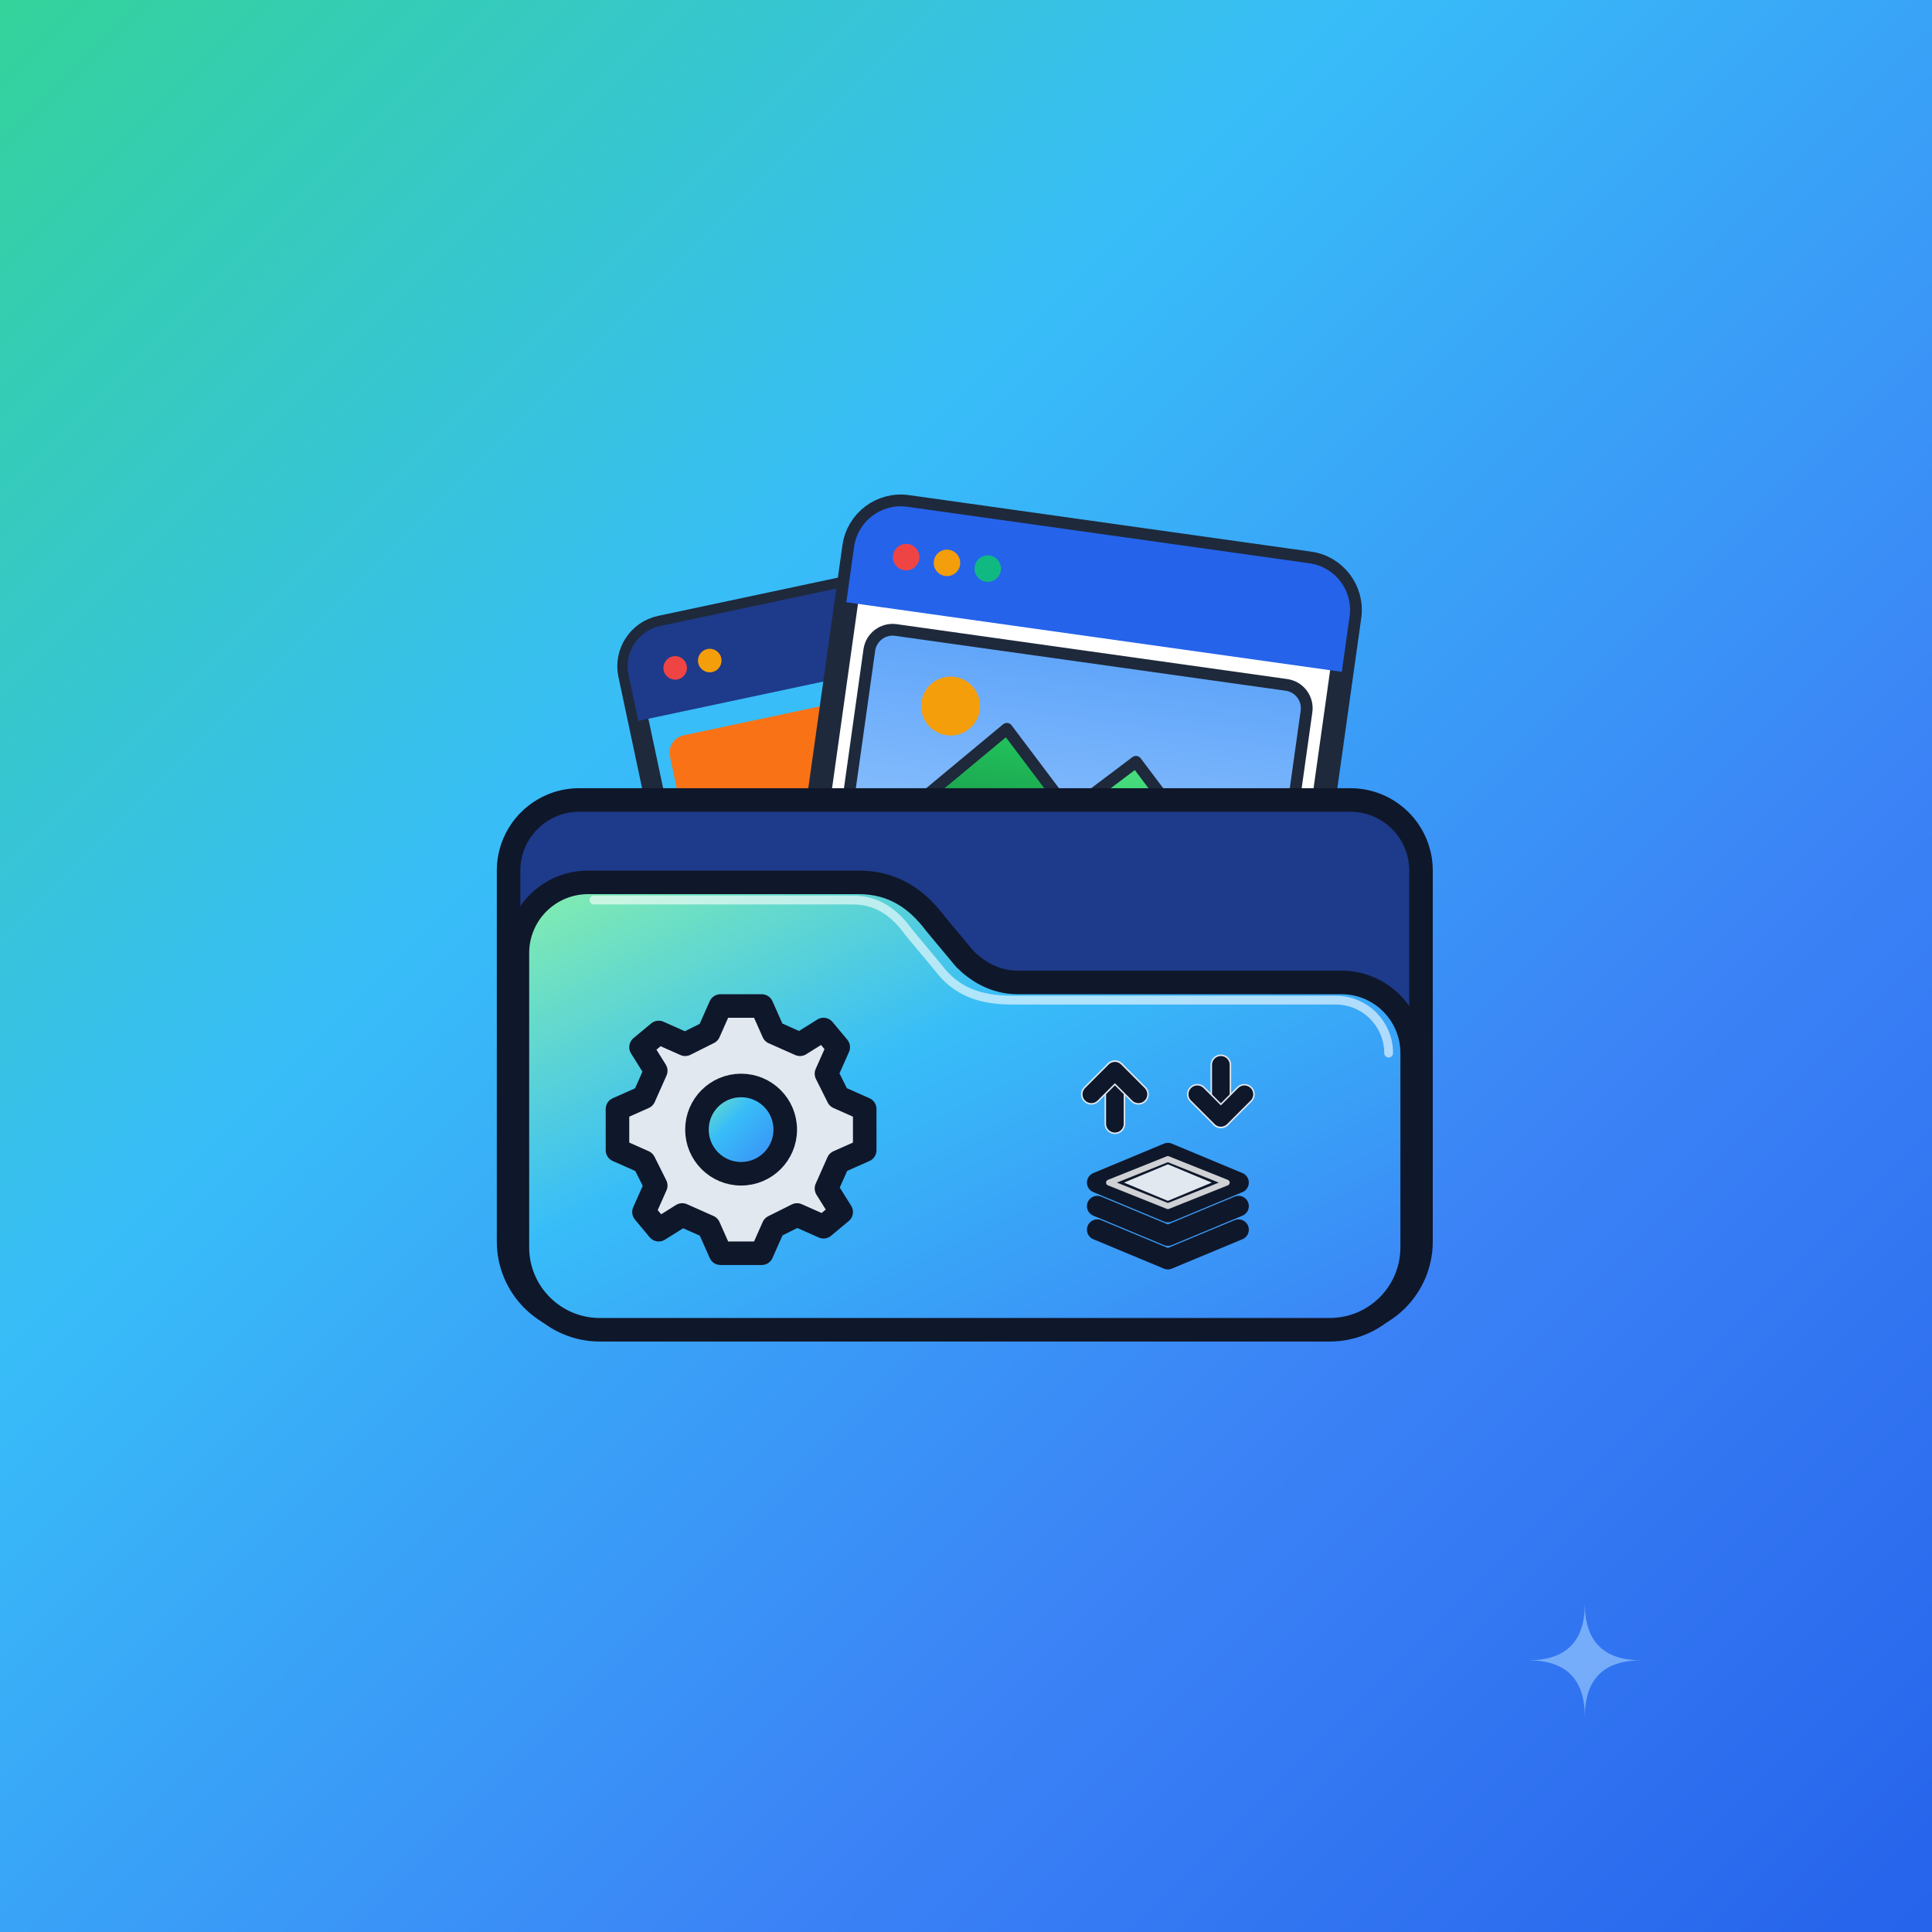
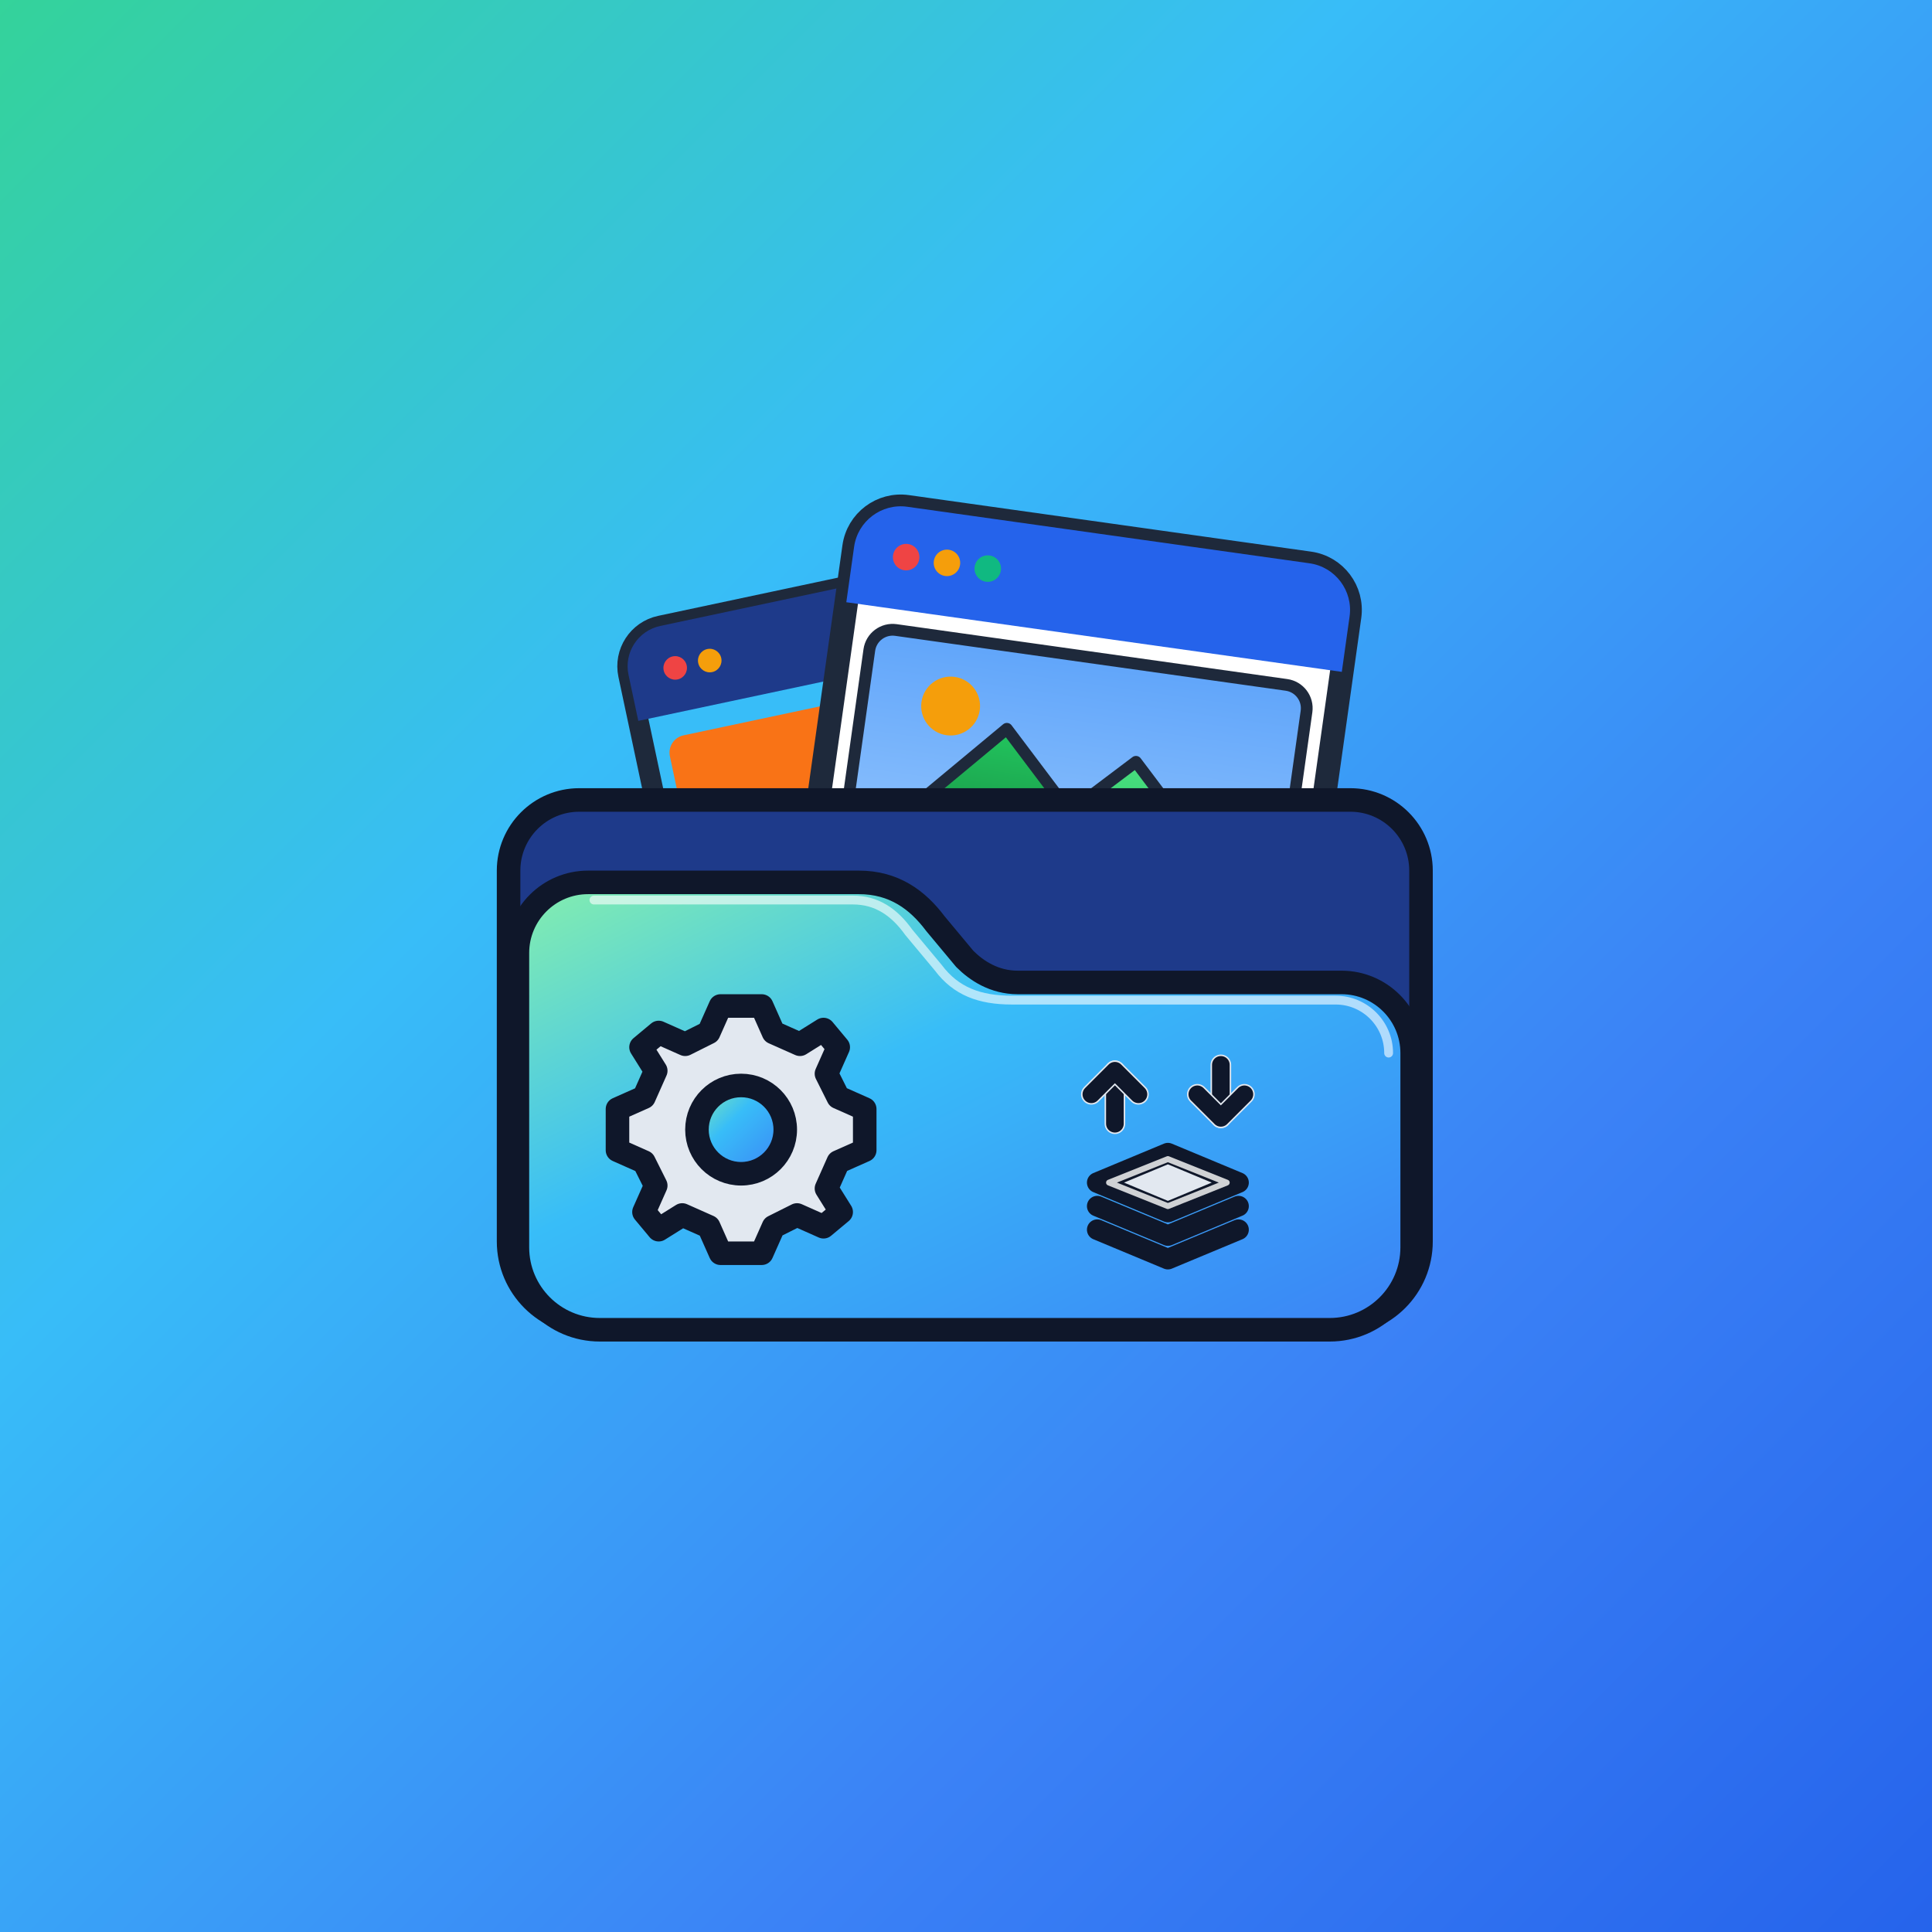
<svg xmlns="http://www.w3.org/2000/svg" viewBox="0 0 512 512" width="100%" height="100%">
  <defs>
    <linearGradient id="bgGrad" x1="0%" y1="0%" x2="100%" y2="100%">
      <stop offset="0%" stop-color="#34D399" />
      <stop offset="35%" stop-color="#38BDF8" />
      <stop offset="70%" stop-color="#3B82F6" />
      <stop offset="100%" stop-color="#2563EB" />
    </linearGradient>
    <linearGradient id="folderGrad" x1="0%" y1="0%" x2="100%" y2="100%">
      <stop offset="0%" stop-color="#86EFAC" />
      <stop offset="40%" stop-color="#38BDF8" />
      <stop offset="100%" stop-color="#3B82F6" />
    </linearGradient>
    <linearGradient id="photoSky" x1="0%" y1="0%" x2="0%" y2="100%">
      <stop offset="0%" stop-color="#60A5FA" />
      <stop offset="100%" stop-color="#93C5FD" />
    </linearGradient>
    <linearGradient id="mountGrad1" x1="0%" y1="0%" x2="0%" y2="100%">
      <stop offset="0%" stop-color="#4ADE80" />
      <stop offset="100%" stop-color="#22C55E" />
    </linearGradient>
    <linearGradient id="mountGrad2" x1="0%" y1="0%" x2="0%" y2="100%">
      <stop offset="0%" stop-color="#22C55E" />
      <stop offset="100%" stop-color="#15803D" />
    </linearGradient>
  </defs>
  <rect width="512" height="512" fill="url(#bgGrad)" />
  <g transform="translate(56, 56) scale(0.78)">
    <g transform="rotate(-12, 210, 190)">
      <rect x="150" y="130" width="140" height="110" rx="14" fill="#38BDF8" stroke="#1E293B" stroke-width="7" />
      <path d="M 150,144 A 14,14 0 0,1 164,130 L 276,130 A 14,14 0 0,1 290,144 L 290,160 L 150,160 Z" fill="#1E3A8A" />
      <circle cx="166" cy="145" r="4" fill="#EF4444" />
      <circle cx="178" cy="145" r="4" fill="#F59E0B" />
      <rect x="158" y="168" width="124" height="64" rx="6" fill="#F97316" />
    </g>
    <g transform="rotate(8, 300, 180)">
      <rect x="210" y="110" width="170" height="135" rx="16" fill="#FFFFFF" stroke="#1E293B" stroke-width="8" />
      <path d="M 210,126 A 16,16 0 0,1 226,110 L 364,110 A 16,16 0 0,1 380,126 L 380,145 L 210,145 Z" fill="#2563EB" />
      <circle cx="228" cy="127" r="4.5" fill="#EF4444" />
      <circle cx="242" cy="127" r="4.5" fill="#F59E0B" />
      <circle cx="256" cy="127" r="4.5" fill="#10B981" />
      <g stroke="#1E293B" stroke-width="4" stroke-linejoin="round">
        <rect x="220" y="152" width="150" height="83" rx="8" fill="url(#photoSky)" />
        <circle cx="250" cy="175" r="10" fill="#F59E0B" stroke="none" />
        <polygon points="265,235 315,185 365,235" fill="url(#mountGrad1)" />
        <polygon points="220,235 270,180 325,235" fill="url(#mountGrad2)" />
      </g>
    </g>
    <path d="M 125,200 L 387,200 A 24,24 0 0,1 411,224 L 411,350 A 28,28 0 0,1 383,378 L 129,378 A 28,28 0 0,1 101,350 L 101,224 A 24,24 0 0,1 125,200 Z" fill="#1E3A8A" stroke="#0F172A" stroke-width="8" stroke-linejoin="round" />
    <g>
      <path d="M 128,228                 L 220,228                 C 232,228 240,234 246,242                 L 256,254                 C 260,258 266,262 274,262                 L 384,262                 A 24,24 0 0,1 408,286                 L 408,352                 A 28,28 0 0,1 380,380                 L 132,380                 A 28,28 0 0,1 104,352                 L 104,252                 A 24,24 0 0,1 128,228 Z" fill="url(#folderGrad)" stroke="#0F172A" stroke-width="8" stroke-linejoin="round" />
      <path d="M 130,234 L 218,234 C 226,234 232,238 237,245 L 247,257 C 253,265 261,268 272,268 L 382,268 A 18,18 0 0,1 400,286" fill="none" stroke="#FFFFFF" stroke-width="3" stroke-linecap="round" opacity="0.6" />
    </g>
    <g transform="translate(180, 312)">
      <path d="M 0,-42                 L 7,-42 L 11,-33 L 20,-29 L 28,-34 L 33,-28 L 29,-19 L 33,-11 L 42,-7 L 42,0                L 42,7 L 33,11 L 29,20 L 34,28 L 28,33 L 19,29 L 11,33 L 7,42 L 0,42                L -7,42 L -11,33 L -20,29 L -28,34 L -33,28 L -29,19 L -33,11 L -42,7 L -42,0                L -42,-7 L -33,-11 L -29,-20 L -34,-28 L -28,-33 L -19,-29 L -11,-33 L -7,-42 Z" fill="#E2E8F0" stroke="#0F172A" stroke-width="8" stroke-linejoin="round" />
      <circle cx="0" cy="0" r="15" fill="url(#folderGrad)" stroke="#0F172A" stroke-width="8" />
    </g>
    <g transform="translate(325, 310)">
      <g stroke="#0F172A" stroke-width="6" stroke-linecap="round" stroke-linejoin="round" fill="none">
        <path d="M -18,-18 L -18,0" stroke="#E2E8F0" stroke-width="7" />
        <path d="M -18,-18 L -18,0" />
        <path d="M -26,-10 L -18,-18 L -10,-10" stroke="#E2E8F0" stroke-width="7" />
        <path d="M -26,-10 L -18,-18 L -10,-10" />
        <path d="M 18,-2 L 18,-20" stroke="#E2E8F0" stroke-width="7" />
        <path d="M 18,-2 L 18,-20" />
        <path d="M 10,-10 L 18,-2 L 26,-10" stroke="#E2E8F0" stroke-width="7" />
        <path d="M 10,-10 L 18,-2 L 26,-10" />
      </g>
      <g stroke="#0F172A" stroke-width="7" stroke-linecap="round" stroke-linejoin="round" fill="#CBD5E1">
        <polygon points="0,10 24,20 0,30 -24,20" fill="#E2E8F0" />
        <path d="M -24,28 L 0,38 L 24,28" fill="none" />
        <path d="M -24,36 L 0,46 L 24,36" fill="none" />
      </g>
      <g stroke="#FFFFFF" stroke-width="2" stroke-linecap="round" stroke-linejoin="round" fill="none" opacity="0.8">
        <polygon points="0,12 20,20 0,28 -20,20" />
      </g>
    </g>
  </g>
-   <path d="M 420,455 C 420,445 425,440 435,440 C 425,440 420,435 420,425 C 420,435 415,440 405,440 C 415,440 420,445 420,455 Z" fill="#93C5FD" opacity="0.7" />
</svg>
